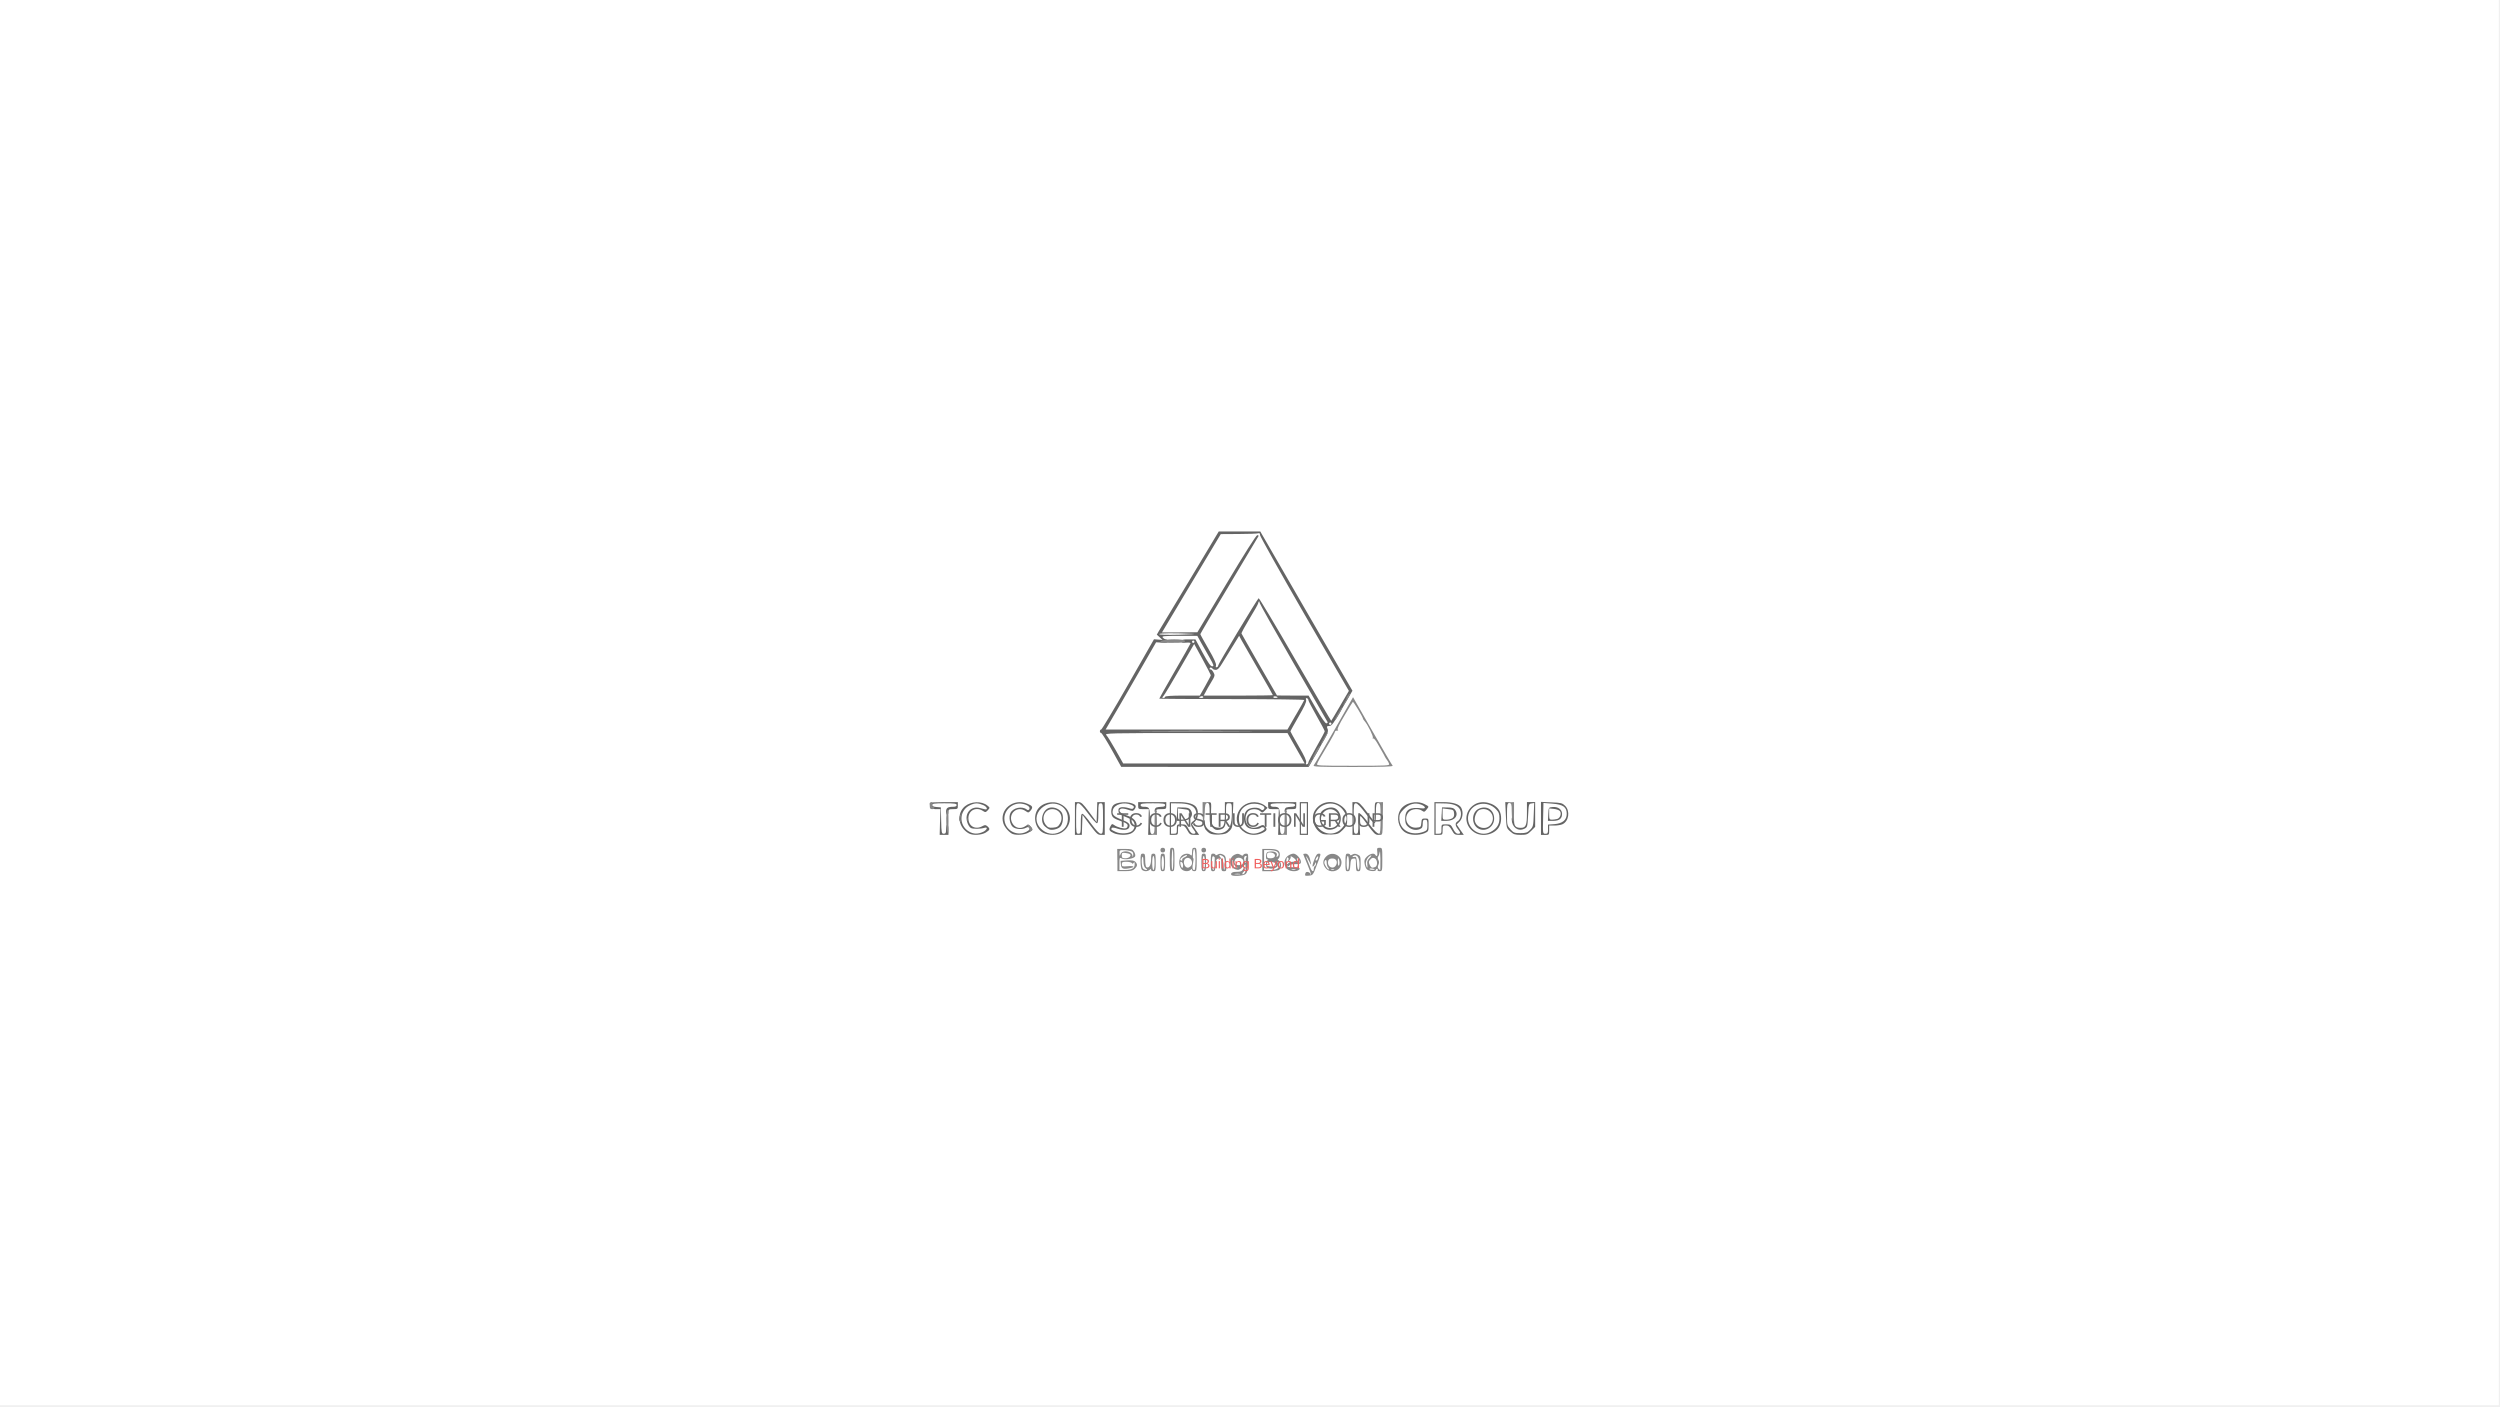
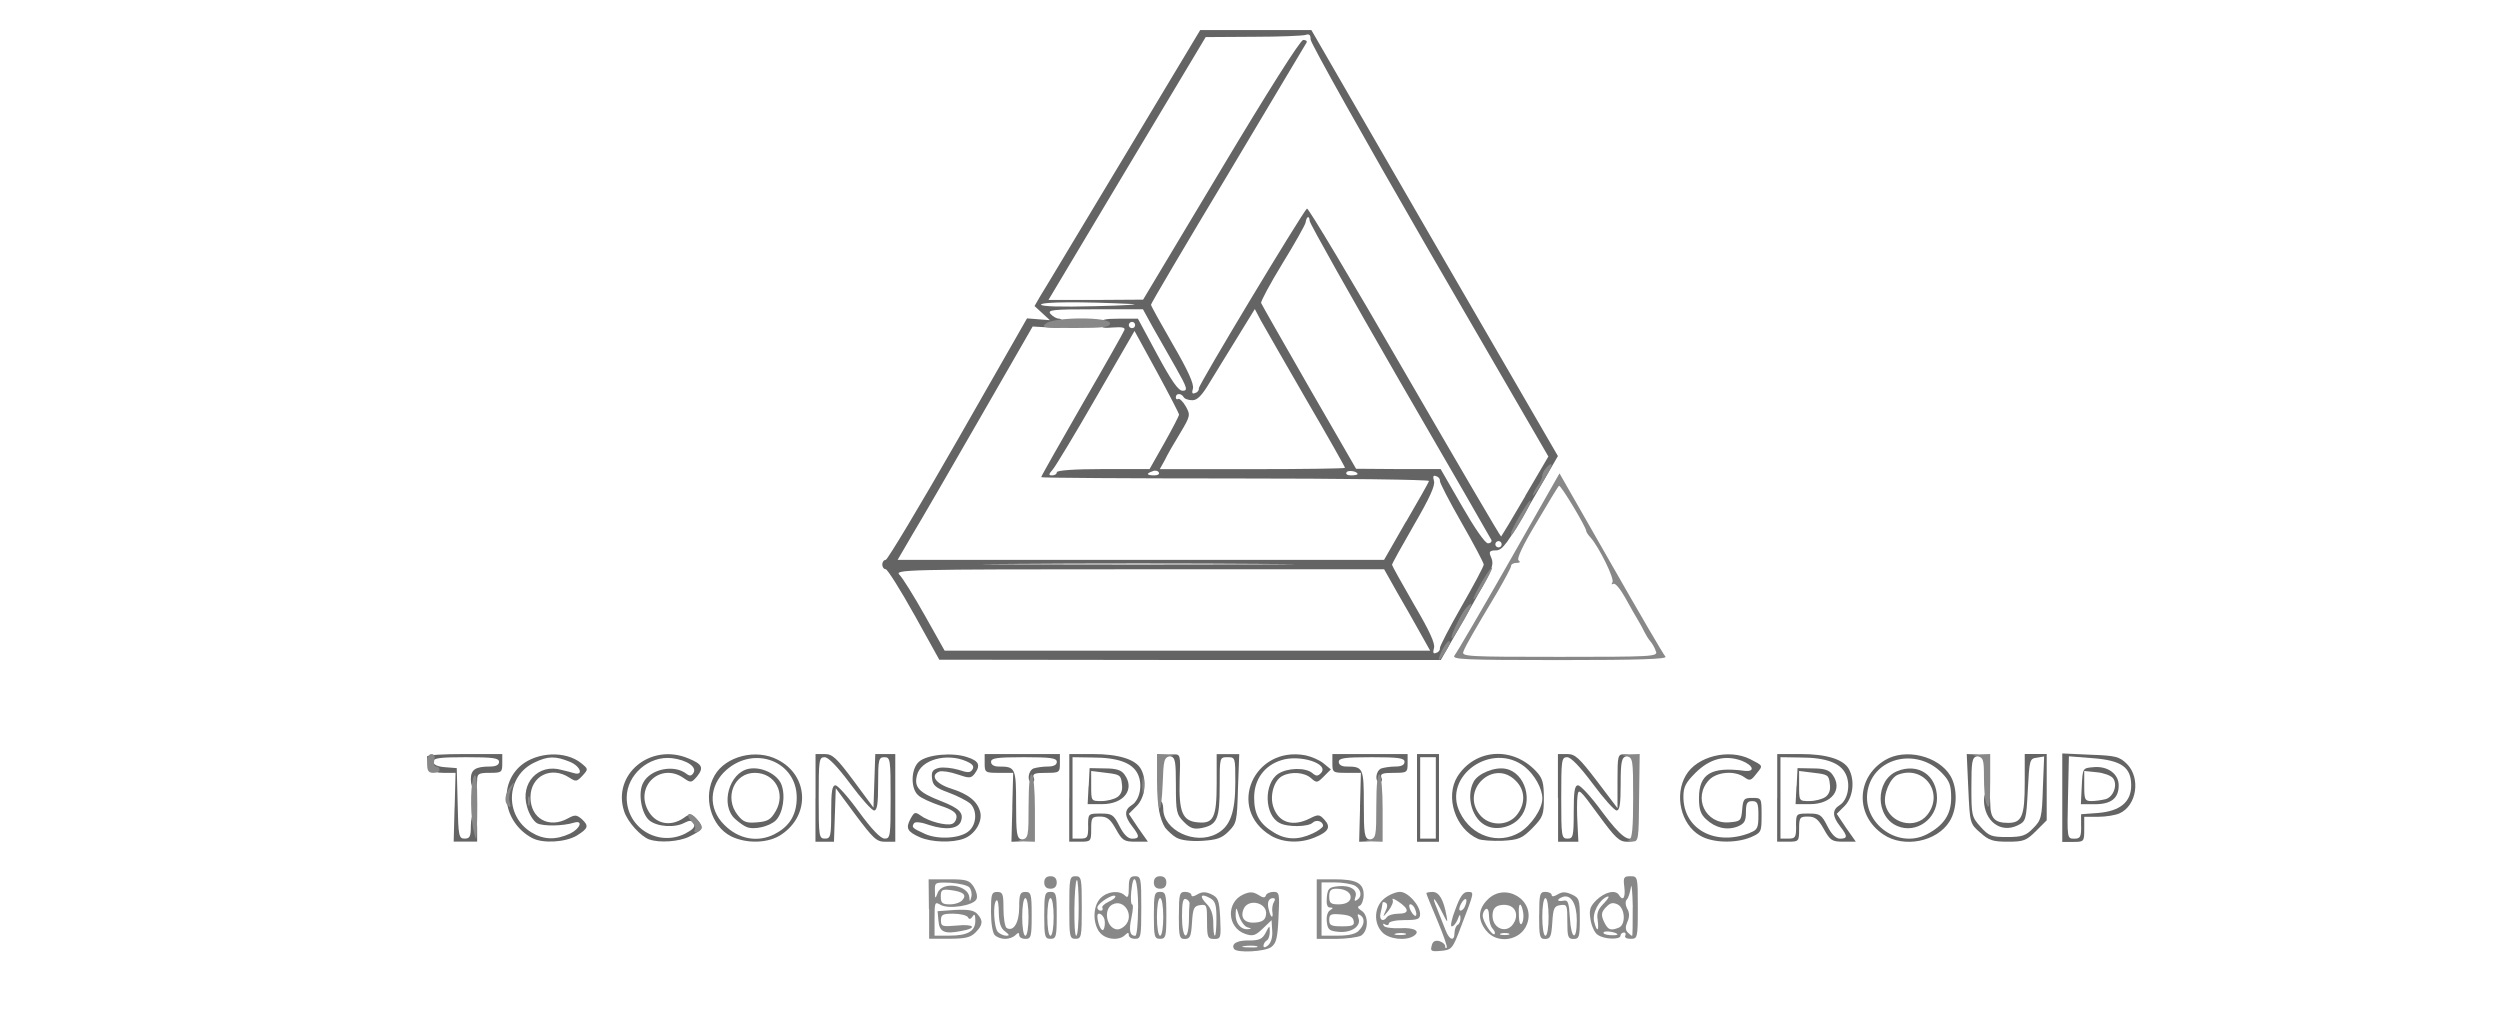
- <svg xmlns="http://www.w3.org/2000/svg" version="1.2" baseProfile="tiny-ps" width="889px" height="500px" viewBox="0 0 889 500" preserveAspectRatio="xMidYMid meet">
+ <svg xmlns="http://www.w3.org/2000/svg" width="640" height="260" viewBox="300 185 280 135" preserveAspectRatio="xMidYMid meet">
  <g fill="#000000">
    <path d="M 391.08 262.24 c -0.67 -0.67 -0.67 -3.96 0.04 -4.12 0.25 -0.08 15.82 -0.12 34.56 -0.04 l 34.02 0.12 0 1.83 0 1.87 -32.69 0 c -21.53 0 -32.69 0.12 -32.69 0.42 0 0.58 -2.66 0.50 -3.25 -0.08 z " />
  </g>
  <g fill="#ffffff">
    <path d="M 0 249.84 l 0 -249.84 444.29 0 444.29 0 0 249.84 0 249.84 -444.29 0 -444.29 0 0 -249.84 z " />
  </g>
  <g fill="#646464">
    <path d="M334.28 292.31 l0.12 -4.58 -1.62 0 c-1.58 0 -2.12 -0.54 -2.17 -2.17 0 -0.21 2.25 -0.33 5 -0.33 l5 0 0 1.25 c0 1.17 -0.08 1.25 -1.67 1.25 -1.50 0 -1.67 0.12 -1.67 1.04 0 0.58 -0.17 1.04 -0.42 1.04 -0.21 0 -0.42 -0.54 -0.42 -1.21 0 -1.29 0.58 -1.71 2.54 -1.71 0.79 0 1.21 -0.21 1.21 -0.62 0 -0.50 -0.75 -0.62 -4.37 -0.62 -3.54 0 -4.37 0.12 -4.37 0.58 0 0.42 0.54 0.67 1.58 0.75 l1.54 0.12 0.12 4.71 c0.08 4.33 0.17 4.66 0.92 4.66 0.71 0 0.83 -0.29 0.83 -1.67 0 -0.92 0.21 -1.67 0.42 -1.67 0.25 0 0.42 0.83 0.42 1.87 l0 1.87 -1.54 0 -1.58 0 0.12 -4.58z" />
    <path d="M344.57 296.39 c-3.83 -2.08 -4.54 -7.04 -1.46 -9.66 2.17 -1.79 5.91 -1.96 7.99 -0.29 0.96 0.79 0.96 0.79 0.17 1.67 -0.75 0.79 -0.87 0.83 -1.75 0.25 -2.42 -1.58 -5.16 -0.21 -5.16 2.62 0 2.83 2.46 4.21 5 2.79 0.92 -0.50 1.12 -0.46 1.79 0.08 1 0.92 0.92 1.25 -0.62 2.21 -1.54 0.92 -4.58 1.08 -5.95 0.33z m5.04 -0.58 c1.37 -0.67 1.79 -1.83 0.54 -1.46 -1.46 0.46 -4.12 0.50 -4.91 0.08 -0.46 -0.25 -1.08 -1.21 -1.33 -2.17 -0.96 -3.16 1.50 -5.83 4.62 -4.91 0.58 0.12 1.29 0.33 1.62 0.42 1.29 0.37 0.87 -0.92 -0.54 -1.50 -1.92 -0.79 -2.91 -0.79 -4.71 0.08 -3.83 1.79 -4.04 7.08 -0.42 9.29 1.62 1 3.25 1.04 5.12 0.17z" />
    <path d="M360.18 296.60 c-1.17 -0.42 -2.91 -2.33 -3.37 -3.75 -1.62 -4.91 3.50 -9.16 8.54 -7.04 1.83 0.75 2.08 1.21 1.17 2.37 -0.75 0.87 -0.83 0.92 -1.79 0.25 -3 -2.12 -6.45 0.96 -4.79 4.21 0.96 1.87 3 2.33 4.79 1.08 0.87 -0.62 1 -0.62 1.75 0.21 1 1.04 0.83 1.37 -1.04 2.29 -1.37 0.67 -3.96 0.83 -5.25 0.37z m4.87 -0.87 c0.96 -0.50 1.25 -0.87 1 -1.29 -0.29 -0.42 -0.54 -0.42 -1.21 -0.08 -1.29 0.71 -3.62 0.54 -4.66 -0.29 -1.08 -0.87 -1.58 -3.71 -0.83 -5.04 0.96 -1.83 4.12 -2.46 5.75 -1.17 0.42 0.33 0.67 0.29 0.92 -0.12 0.50 -0.79 -0.87 -1.71 -2.83 -1.96 -3.08 -0.37 -6.04 2.21 -6.04 5.25 0 4.08 4.29 6.62 7.91 4.71z" />
    <path d="M371.05 296.18 c-2.75 -1.37 -3.83 -5.33 -2.21 -8.12 1.46 -2.54 5.50 -3.58 8.37 -2.08 4.12 2.08 4.37 7.37 0.50 9.95 -1.71 1.17 -4.58 1.25 -6.66 0.25z m5.79 -0.33 c1.96 -1 2.91 -2.58 2.91 -4.83 0 -4.79 -5.58 -7 -9.37 -3.66 -2.29 2.04 -2.42 5.12 -0.29 7.25 1.92 1.96 4.50 2.42 6.75 1.25z" />
    <path d="M373.09 294.93 c-0.33 -0.12 -1.04 -0.62 -1.54 -1.08 -2 -1.83 -0.79 -6.16 1.83 -6.66 1.67 -0.33 3.79 0.71 4.33 2.08 0.58 1.50 0.21 3.83 -0.75 4.79 -0.83 0.79 -2.87 1.29 -3.87 0.87z m3.87 -2.12 c1.37 -2.37 -0.08 -5.08 -2.79 -5.08 -2.75 0 -4.08 3.29 -2.29 5.58 0.75 0.96 1.17 1.12 2.58 1 1.42 -0.12 1.83 -0.33 2.50 -1.50z" />
    <path d="M382.25 291.06 l0 -5.83 1.21 0 c1.04 0 1.58 0.50 3.87 3.58 l2.62 3.54 0.12 -3.54 0.12 -3.58 1.33 0 1.33 0 0 5.83 0 5.83 -1.33 0 c-1.17 0 -1.58 -0.42 -3.96 -3.58 l-2.62 -3.54 -0.12 3.54 -0.12 3.58 -1.21 0 -1.25 0 0 -5.83z m2.08 1.87 c0 -2.75 0.12 -3.54 0.58 -3.54 0.29 0 1.71 1.58 3.12 3.54 1.71 2.33 2.87 3.54 3.41 3.54 0.75 0 0.79 -0.33 0.79 -5.41 0 -5.12 -0.04 -5.41 -0.83 -5.41 -0.75 0 -0.83 0.29 -0.83 3.54 0 2.62 -0.12 3.54 -0.54 3.54 -0.29 0 -1.71 -1.58 -3.16 -3.54 -1.71 -2.29 -2.91 -3.54 -3.41 -3.54 -0.75 0 -0.79 0.37 -0.79 5.41 0 5.12 0.04 5.41 0.83 5.41 0.75 0 0.83 -0.29 0.83 -3.54z" />
    <path d="M396.16 296.31 c-1.71 -0.75 -1.96 -1.21 -1.29 -2.46 0.50 -0.92 0.62 -0.96 1.33 -0.46 1.04 0.79 3.46 1.42 4.21 1.12 0.33 -0.12 0.58 -0.54 0.58 -0.96 0 -0.54 -0.62 -0.96 -2.17 -1.46 -1.21 -0.42 -2.54 -1 -2.91 -1.37 -1.04 -0.87 -1 -3.50 0.08 -4.46 1.04 -0.96 4.46 -1.29 6.41 -0.62 1.58 0.50 1.83 1.08 1 2.21 -0.50 0.62 -0.71 0.62 -2.29 0.08 -0.96 -0.33 -2.04 -0.50 -2.42 -0.37 -1.25 0.50 -0.46 1.62 1.54 2.25 2.37 0.75 3.54 1.71 3.91 3.12 0.33 1.29 -0.71 3 -2.17 3.54 -1.50 0.58 -4.29 0.50 -5.83 -0.17z m6.50 -0.87 c1.04 -0.92 1.08 -2.79 0.12 -3.66 -0.42 -0.33 -1.67 -1 -2.83 -1.42 -1.71 -0.62 -2.12 -0.96 -2.21 -1.87 -0.12 -0.92 0.08 -1.21 0.92 -1.42 0.58 -0.12 1.71 0 2.58 0.25 1.25 0.42 1.58 0.42 1.87 -0.04 0.25 -0.42 0.04 -0.71 -0.79 -1.08 -2.62 -1.17 -6.08 -0.21 -6.58 1.83 -0.42 1.58 0.21 2.29 3.08 3.41 2.58 1 3.16 1.62 2.75 2.75 -0.37 1 -2.04 1.17 -4.12 0.50 -1.17 -0.42 -1.96 -0.50 -2.12 -0.25 -0.33 0.54 -0.25 0.62 1.50 1.42 1.79 0.79 4.75 0.58 5.83 -0.42z" />
    <path d="M408.40 292.31 l0.12 -4.58 -1.87 0 c-1.83 0 -1.92 -0.04 -1.92 -1.25 l0 -1.25 5 0 5 0 0 1.25 c0 1.21 -0.08 1.25 -1.87 1.25 -1.46 0 -1.79 0.12 -1.62 0.62 0.17 0.33 0.04 0.62 -0.21 0.62 -0.71 0 -0.54 -1.54 0.21 -1.83 0.37 -0.12 1.21 -0.25 1.87 -0.25 0.79 0 1.21 -0.21 1.21 -0.62 0 -0.50 -0.75 -0.62 -4.37 -0.62 -3.62 0 -4.37 0.12 -4.37 0.62 0 0.37 0.37 0.62 1 0.62 2.25 0 2.33 0.17 2.33 5 0 3.96 0.08 4.54 0.75 4.71 0.46 0.12 0.37 0.21 -0.33 0.25 l-1.04 0.04 0.12 -4.58z" />
    <path d="M415.98 291.06 l0 -5.83 3.12 0 c3.46 0 5.70 0.71 6.41 2 0.83 1.54 0.54 3.79 -0.58 4.91 l-1.04 1.04 1.25 1.87 1.29 1.83 -1.67 0 c-1.50 0 -1.75 -0.17 -2.58 -1.67 -0.75 -1.33 -1.17 -1.67 -2.12 -1.67 -1.08 0 -1.17 0.12 -1.17 1.67 0 1.62 -0.04 1.67 -1.46 1.67 l-1.46 0 0 -5.83z m2.50 3.75 c0 -1.67 0 -1.67 1.67 -1.67 1.50 0 1.71 0.12 2.50 1.67 0.54 1.08 1.12 1.67 1.67 1.67 1.04 0 1.04 -0.33 0 -1.67 -1.04 -1.33 -1.04 -2.17 -0.04 -2.79 1.08 -0.67 1.50 -2.75 0.79 -4.16 -0.71 -1.46 -2.62 -2.17 -6.04 -2.17 l-2.62 -0.04 0 5.41 0 5.41 1.04 0 c0.96 0 1.04 -0.17 1.04 -1.67z" />
    <path d="M418.56 289.52 l0.12 -2.42 2.04 0.04 c1.46 0 2.17 0.21 2.58 0.79 1.46 1.96 -0.04 3.96 -2.96 3.96 l-1.92 0 0.12 -2.37z m3.83 1.42 c0.50 -0.37 0.71 -0.96 0.58 -1.75 -0.12 -1.17 -0.29 -1.25 -2.08 -1.46 l-2 -0.25 0 2 c0 2 0 2 1.37 2 0.75 0 1.71 -0.25 2.12 -0.54z" />
    <path d="M430.22 296.35 c-0.50 -0.29 -1.17 -0.92 -1.50 -1.33 -0.71 -1.08 -1.17 -3.54 -0.67 -3.54 0.25 0 0.42 0.46 0.42 1.04 0 2.83 4.21 4.83 7.04 3.33 1.83 -0.92 2.54 -2.79 2.54 -6.87 0 -3.29 0 -3.33 -1.04 -3.33 -1.04 0 -1.04 0 -1.04 3.87 0 4.33 -0.33 5.12 -2.37 5.54 -1.08 0.21 -1.54 0.04 -2.37 -0.79 -1 -1 -1.08 -1.37 -1.08 -4.83 0 -3.21 -0.08 -3.75 -0.71 -3.91 -0.50 -0.12 -0.42 -0.21 0.29 -0.25 1.04 -0.04 1.04 -0.04 0.92 3.37 -0.12 4.29 0.37 5.50 2.42 5.66 2.08 0.21 2.50 -0.62 2.50 -5.20 l0 -3.87 1.50 0 1.50 0 -0.17 4.58 c-0.12 4.33 -0.17 4.62 -1.25 5.70 -0.92 0.92 -1.58 1.12 -3.54 1.25 -1.50 0.08 -2.79 -0.08 -3.37 -0.42z" />
    <path d="M442.75 296.06 c-5.91 -3.58 -2.25 -11.95 4.62 -10.66 0.79 0.17 1.87 0.62 2.42 1.08 l0.96 0.79 -0.92 0.92 c-0.87 0.87 -0.96 0.92 -1.71 0.25 -0.87 -0.79 -2.66 -0.92 -3.83 -0.29 -1.12 0.58 -1.71 2.66 -1.17 4.16 0.71 2.08 2.62 2.62 4.87 1.46 1.08 -0.54 1.25 -0.54 1.92 0.21 0.87 0.96 0.54 1.58 -1.29 2.33 -1.96 0.83 -4.29 0.71 -5.87 -0.25z m5.54 -0.25 c0.79 -0.37 1.42 -0.83 1.42 -1.04 0 -0.62 -0.92 -0.87 -1.37 -0.42 -0.58 0.58 -3.41 0.62 -4.41 0.04 -2.04 -1.04 -2.12 -5.25 -0.17 -6.54 1.21 -0.79 3.62 -0.87 4.54 -0.08 0.50 0.42 0.71 0.42 1.12 0 1.21 -1.25 -2.83 -2.54 -5.29 -1.71 -2.25 0.71 -3.58 2.58 -3.58 4.96 0 2.21 0.71 3.50 2.66 4.66 1.58 0.96 3.21 1 5.08 0.12z" />
    <path d="M454.62 292.31 l0.12 -4.58 -1.87 0 c-1.83 0 -1.92 -0.04 -1.92 -1.25 l0 -1.25 5 0 5 0 0 1.25 c0 1.21 -0.08 1.25 -1.87 1.25 -1.46 0 -1.79 0.12 -1.62 0.62 0.17 0.33 0.04 0.62 -0.21 0.62 -0.71 0 -0.54 -1.54 0.21 -1.83 0.37 -0.12 1.21 -0.25 1.87 -0.25 0.79 0 1.21 -0.21 1.21 -0.62 0 -0.50 -0.75 -0.62 -4.37 -0.62 -3.62 0 -4.37 0.12 -4.37 0.62 0 0.37 0.37 0.62 1 0.62 2.25 0 2.33 0.17 2.33 5 0 3.96 0.08 4.54 0.75 4.71 0.46 0.12 0.37 0.21 -0.33 0.25 l-1.04 0.04 0.12 -4.58z" />
    <path d="M462.20 291.06 l0 -5.83 1.46 0 1.46 0 0 5.83 0 5.83 -1.46 0 -1.46 0 0 -5.83z m2.50 0 l0 -5.41 -1.04 0 -1.04 0 0 5.41 0 5.41 1.04 0 1.04 0 0 -5.41z" />
    <path d="M470.32 296.51 c-3.04 -1.33 -4.41 -5.58 -2.75 -8.29 2.37 -3.71 7.33 -4.04 10.45 -0.71 0.87 0.92 1.04 1.50 1.04 3.58 0 2.25 -0.12 2.54 -1.54 4 -1.37 1.37 -1.79 1.54 -3.96 1.67 -1.33 0.04 -2.79 -0.04 -3.25 -0.25z m5.54 -0.87 c1.54 -0.96 3 -3.12 3 -4.50 0 -1.33 -1.04 -3.16 -2.33 -4.21 -4.37 -3.46 -11.03 1.25 -8.62 6.08 1.54 3.16 5.12 4.33 7.95 2.62z" />
    <path d="M471.52 294.81 c-1.96 -0.79 -2.87 -3.87 -1.79 -5.91 0.58 -1.08 2.79 -2 4.25 -1.71 2.62 0.50 3.75 4.41 1.87 6.54 -1.04 1.21 -3 1.67 -4.33 1.08z m3.96 -1.50 c1.17 -1.50 1.12 -3.29 -0.17 -4.54 -2.91 -2.96 -7.37 1.21 -4.79 4.50 1.25 1.58 3.75 1.58 4.96 0.04z" />
    <path d="M480.93 291.06 l0 -5.83 1.25 0 c1.04 0 1.58 0.50 3.96 3.62 l2.71 3.58 0 -3.58 c0 -3.50 0.04 -3.62 0.96 -3.58 0.67 0.04 0.75 0.08 0.21 0.25 -0.62 0.17 -0.75 0.71 -0.75 3.71 0 2.58 -0.12 3.50 -0.54 3.50 -0.29 0 -1.71 -1.58 -3.16 -3.54 -1.71 -2.29 -2.91 -3.54 -3.41 -3.54 -0.75 0 -0.79 0.37 -0.79 5.41 0 5.12 0.04 5.41 0.83 5.41 0.75 0 0.83 -0.29 0.83 -3.54 0 -2.75 0.12 -3.54 0.58 -3.54 0.33 0 1.79 1.58 3.21 3.54 2.50 3.37 3.75 4.25 4.25 3.04 0.12 -0.33 0.25 -0.25 0.25 0.21 0.04 0.50 -0.29 0.71 -1.17 0.71 -1.08 0 -1.58 -0.50 -3.87 -3.62 -2.46 -3.37 -2.62 -3.54 -2.75 -2.42 -0.08 0.62 -0.08 2.25 0 3.62 l0.12 2.42 -1.33 0 -1.37 0 0 -5.83z" />
    <path d="M499.80 296.06 c-2.54 -1.50 -3.41 -5.37 -1.87 -7.99 1.46 -2.54 5.70 -3.58 8.54 -2.17 1.79 0.92 1.75 0.83 0.83 1.96 -0.71 0.92 -0.87 0.96 -1.58 0.46 -1.25 -0.92 -3.66 -0.75 -4.71 0.37 -2.17 2.33 -0.46 5.87 2.66 5.62 1.54 -0.12 1.62 -0.21 1.75 -1.67 0.12 -1.46 0.25 -1.58 1.37 -1.58 1.21 0 1.21 0.04 1.21 2.33 0 2.21 -0.04 2.29 -1.46 2.91 -2.04 0.83 -5.12 0.75 -6.75 -0.25z m6.66 -0.37 c1 -0.37 1.12 -0.67 1.12 -2.33 0 -1.58 -0.12 -1.87 -0.83 -1.87 -0.67 0 -0.83 0.29 -0.83 1.46 0 1.21 -0.21 1.54 -1.12 1.92 -1.42 0.54 -2.96 0.17 -4.16 -0.96 -0.75 -0.67 -0.96 -1.37 -0.96 -2.83 0 -3.21 1.62 -4.21 6.04 -3.62 1.46 0.17 1.21 -0.71 -0.33 -1.33 -2.21 -0.83 -4.29 -0.29 -6.20 1.62 -1.29 1.29 -1.58 1.87 -1.58 3.16 0 4.33 4.25 6.62 8.87 4.79z" />
    <path d="M510.08 291.06 l0 -5.83 3.12 0 c3.46 0 5.70 0.71 6.41 2 0.83 1.54 0.54 3.79 -0.58 4.91 l-1.04 1.04 1.25 1.87 1.29 1.83 -1.67 0 c-1.50 0 -1.75 -0.17 -2.58 -1.67 -0.75 -1.33 -1.17 -1.67 -2.12 -1.67 -1.08 0 -1.17 0.12 -1.17 1.67 0 1.62 -0.04 1.67 -1.46 1.67 l-1.46 0 0 -5.83z m2.50 3.75 c0 -1.67 0 -1.67 1.67 -1.67 1.50 0 1.71 0.12 2.50 1.67 0.54 1.08 1.12 1.67 1.67 1.67 1.04 0 1.04 -0.33 0 -1.67 -1.04 -1.33 -1.04 -2.17 -0.04 -2.79 1.08 -0.67 1.50 -2.75 0.79 -4.16 -0.71 -1.46 -2.62 -2.17 -6.04 -2.17 l-2.62 -0.04 0 5.41 0 5.41 1.04 0 c0.96 0 1.04 -0.17 1.04 -1.67z" />
    <path d="M512.66 289.52 l0.12 -2.42 2.04 0.04 c1.46 0 2.17 0.21 2.58 0.79 1.46 1.96 -0.04 3.96 -2.96 3.96 l-1.92 0 0.12 -2.37z m3.83 1.42 c0.50 -0.37 0.71 -0.96 0.58 -1.75 -0.12 -1.17 -0.29 -1.25 -2.08 -1.46 l-2 -0.25 0 2 c0 2 0 2 1.37 2 0.75 0 1.71 -0.25 2.12 -0.54z" />
    <path d="M524.20 295.93 c-3.75 -2.50 -3.66 -7.54 0.17 -9.87 2.71 -1.67 7.16 -0.58 8.74 2.08 0.96 1.62 0.92 4.37 -0.12 6.04 -1.67 2.71 -6.08 3.58 -8.79 1.75z m5.79 -0.04 c2.21 -1.17 3.21 -2.62 3.21 -4.83 0 -1.67 -0.21 -2.25 -1.21 -3.29 -3.16 -3.29 -8.66 -2.25 -9.79 1.87 -1.21 4.41 3.71 8.37 7.79 6.25z" />
    <path d="M526.07 294.81 c-2.96 -1.21 -3 -6.04 -0.08 -7.29 2.83 -1.17 5.33 0.54 5.33 3.58 0 2.79 -2.79 4.75 -5.25 3.71z m3.96 -1.50 c2.29 -2.91 -0.46 -6.66 -3.91 -5.33 -1.04 0.42 -1.96 2.58 -1.67 3.96 0.58 2.54 4 3.37 5.58 1.37z" />
    <path d="M537.06 295.68 c-1.37 -1.21 -1.37 -1.25 -1.58 -5.83 l-0.21 -4.62 1.04 0.04 c0.71 0.04 0.79 0.12 0.33 0.25 -0.67 0.17 -0.75 0.71 -0.75 4.12 0 3.71 0.04 3.96 1.21 5.25 1.12 1.25 1.46 1.37 3.54 1.37 1.96 0 2.50 -0.17 3.46 -1.17 1.08 -1.08 1.17 -1.42 1.29 -5.33 l0.17 -4.21 -1 0.17 c-0.92 0.12 -0.96 0.29 -1.17 4.29 -0.21 4.04 -0.25 4.16 -1.37 4.71 -2.25 1.08 -4.41 -0.58 -4.46 -3.33 0 -0.67 0.21 -1.17 0.42 -1.17 0.25 0 0.42 0.71 0.42 1.58 0 1.96 0.58 2.58 2.37 2.58 1.83 0 2.21 -0.87 2.21 -5.37 l0 -3.79 1.46 0 1.46 0 0 4.41 0 4.41 -1.42 1.42 c-1.29 1.29 -1.67 1.42 -3.75 1.42 -1.96 0 -2.54 -0.17 -3.66 -1.21z" />
    <path d="M547.97 291.02 l0 -5.87 3.75 0.17 c3.37 0.12 3.83 0.25 4.83 1.21 1.87 1.87 1.33 5.54 -0.96 6.58 -0.54 0.25 -1.83 0.46 -2.83 0.46 l-1.87 0 0 1.67 c0 1.62 -0.04 1.67 -1.46 1.67 l-1.46 0 0 -5.87z m2.50 3.83 l0 -1.62 2.29 -0.17 c2.91 -0.25 4.37 -1.46 4.37 -3.66 0 -2.42 -1.29 -3.33 -5.12 -3.62 l-3.16 -0.25 -0.12 5.50 c-0.12 5.41 -0.12 5.45 0.83 5.45 0.79 0 0.92 -0.21 0.92 -1.62z" />
    <path d="M550.56 289.52 c0.12 -2.42 0.12 -2.42 1.50 -2.54 1.92 -0.21 3.41 0.87 3.41 2.42 0 1.71 -1 2.50 -3.16 2.50 l-1.87 0 0.12 -2.37z m3.16 1.71 c1.08 -0.29 1.67 -2 0.96 -2.83 -0.29 -0.33 -1.25 -0.67 -2.12 -0.75 l-1.67 -0.17 0 2 c0 1.79 0.08 2 0.96 2 0.50 0 1.33 -0.12 1.87 -0.25z" />
    <path d="M395.37 266.70 c-1.83 -3.29 -3.54 -6 -3.79 -6.04 -0.25 0 -0.46 -0.29 -0.46 -0.62 0 -0.33 0.21 -0.62 0.46 -0.62 0.25 -0.04 4.58 -7.25 9.62 -16.07 l9.16 -16.03 1.50 0.12 1.54 0.12 -1.04 -0.96 -1 -0.92 0.79 -1.37 c0.46 -0.71 5.41 -8.99 11.03 -18.32 l10.20 -16.99 7.37 0 7.41 0 16.36 28.31 16.41 28.31 -3.62 6.25 c-3.08 5.37 -3.75 6.29 -4.62 6.29 -0.79 0 -0.96 0.17 -0.71 0.75 0.54 1.25 0.42 1.46 -3.12 7.70 l-3.50 6.12 -33.35 0 -33.31 -0.04 -3.33 -6z m69.87 4.46 c-0.04 -0.21 1.25 -2.71 2.87 -5.54 1.62 -2.83 2.96 -5.33 2.96 -5.58 0 -0.21 -1.33 -2.75 -2.96 -5.58 -1.62 -2.83 -2.91 -5.33 -2.87 -5.54 0.04 -0.25 -0.17 -0.54 -0.50 -0.62 -0.37 -0.17 -0.46 0 -0.29 0.62 0.21 0.58 -0.58 2.29 -2.66 5.87 -1.58 2.75 -2.91 5.12 -2.91 5.29 0 0.12 1.33 2.50 2.91 5.25 2.08 3.54 2.87 5.25 2.66 5.83 -0.17 0.62 -0.08 0.79 0.29 0.62 0.33 -0.08 0.54 -0.37 0.50 -0.62z m-2.62 -2.04 c-0.75 -1.33 -2.12 -3.79 -3.08 -5.41 l-1.71 -3.04 -32.56 0 c-31.35 0 -32.56 0.04 -31.85 0.75 0.42 0.42 1.92 2.83 3.37 5.41 l2.62 4.66 32.27 0 32.27 0 -1.33 -2.37z m-20.69 -9.16 c-9.24 -0.08 -24.32 -0.08 -33.52 0 -9.24 0.04 -1.71 0.08 16.74 0.08 18.45 0 25.98 -0.04 16.78 -0.08z m18.82 -5.62 c1.62 -2.79 3 -5.20 3.04 -5.41 0.08 -0.17 -11.49 -0.33 -25.69 -0.33 -14.24 0 -25.86 -0.08 -25.86 -0.17 0 -0.12 2.46 -4.46 5.45 -9.66 3 -5.16 5.54 -9.66 5.62 -9.91 0.12 -0.33 -0.33 -0.42 -1.50 -0.33 -1.33 0.12 -1.67 0.04 -1.67 -0.50 0 -0.54 0.50 -0.67 2.46 -0.67 l2.50 0 2.58 4.79 c1.92 3.54 2.79 4.79 3.37 4.79 0.71 0 0.62 -0.37 -0.87 -3 -0.96 -1.67 -2.33 -4.12 -3.08 -5.41 l-1.33 -2.42 -6.41 0 c-5.62 0 -6.33 0.08 -5.87 0.62 0.29 0.33 0.79 0.62 1.08 0.62 0.33 0 0.58 0.29 0.58 0.67 0 0.54 -0.37 0.62 -2 0.50 l-2.04 -0.12 -7.04 12.24 c-3.87 6.75 -7.91 13.70 -8.99 15.49 l-1.92 3.29 32.31 0 32.35 0 2.91 -5.08z m12.70 3 c0 -0.21 -0.17 -0.42 -0.42 -0.42 -0.21 0 -0.42 0.21 -0.42 0.42 0 0.25 0.21 0.42 0.42 0.42 0.25 0 0.42 -0.17 0.42 -0.42z m-1.37 -0.58 c-0.12 -0.25 -5.58 -9.74 -12.16 -21.07 -6.54 -11.33 -11.95 -20.94 -11.99 -21.32 -0.04 -0.79 -0.42 -0.62 -0.54 0.21 -0.04 0.29 -1.42 2.75 -3.08 5.45 -1.62 2.66 -2.91 5.04 -2.83 5.25 0.08 0.21 2.96 5.25 6.37 11.20 l6.25 10.83 5.62 0.04 5.62 0 2.83 4.91 c1.67 2.91 3.08 4.96 3.46 4.96 0.33 0 0.54 -0.21 0.46 -0.46z m4.50 -5.83 l3.08 -5.25 -15.82 -27.27 c-8.66 -14.99 -15.78 -27.69 -15.78 -28.15 0 -0.62 -0.17 -0.79 -0.67 -0.62 -0.37 0.12 -3.50 0.25 -6.95 0.25 l-6.33 0.04 -10.45 17.45 -10.45 17.49 6.29 0 6.29 -0.04 10.33 -17.24 c6.33 -10.58 10.58 -17.28 10.95 -17.28 0.33 0 0.54 0.12 0.46 0.33 -0.08 0.17 -4.79 7.99 -10.41 17.45 -5.66 9.41 -10.28 17.24 -10.28 17.41 0 0.17 1.33 2.54 2.91 5.29 2.04 3.50 2.83 5.29 2.66 5.87 -0.17 0.58 -0.08 0.75 0.29 0.58 0.33 -0.08 0.54 -0.37 0.50 -0.62 -0.08 -0.42 13.62 -23.15 14.37 -23.90 0.17 -0.12 6 9.62 12.99 21.74 7 12.08 12.74 21.90 12.82 21.86 0.08 -0.08 1.54 -2.50 3.21 -5.37z m-62.25 -3.16 c0 -0.25 2.33 -0.42 6.16 -0.42 l6.16 0 1.96 -3.46 c1.08 -1.92 1.96 -3.62 1.96 -3.79 0 -0.12 -1.33 -2.71 -2.96 -5.70 l-2.96 -5.41 -5.08 8.79 c-2.75 4.79 -5.37 9.12 -5.75 9.58 -0.62 0.71 -0.62 0.83 -0.12 0.83 0.33 0 0.62 -0.17 0.62 -0.42z m13.53 0 c-0.12 -0.21 -0.50 -0.29 -0.83 -0.12 -0.87 0.29 -0.79 0.54 0.25 0.54 0.46 0 0.75 -0.17 0.58 -0.42z m26.44 0.25 c0 -0.37 -1.25 -0.58 -1.46 -0.25 -0.17 0.25 0.12 0.42 0.58 0.42 0.50 0 0.87 -0.08 0.87 -0.17z m-1.67 -0.83 c0 -0.12 -2.33 -4.25 -5.20 -9.16 -2.83 -4.91 -5.54 -9.62 -6 -10.45 l-0.79 -1.50 -2.25 3.66 c-1.25 2 -2.91 4.75 -3.71 6.04 -1.04 1.75 -1.67 2.42 -2.33 2.42 -0.50 0 -1.04 -0.17 -1.17 -0.42 -0.33 -0.54 -1.04 -0.54 -1.04 0.04 0 0.21 0.12 0.33 0.33 0.21 0.17 -0.08 0.62 0.33 1 1 0.62 1.12 0.62 1.25 -0.75 3.54 -0.79 1.29 -1.71 2.87 -2.04 3.58 l-0.67 1.21 12.33 0 c6.75 0 12.28 -0.08 12.28 -0.17z m-27.90 -18.99 c0 -0.21 -0.17 -0.42 -0.42 -0.42 -0.21 0 -0.42 0.21 -0.42 0.42 0 0.25 0.21 0.42 0.42 0.42 0.25 0 0.42 -0.17 0.42 -0.42z m-0.42 -2.79 c-6.70 -0.33 -12.08 -0.29 -12.08 0.08 0 0.25 2.54 0.33 7.16 0.21 3.96 -0.08 6.16 -0.25 4.91 -0.29z" />
  </g>
  <g fill="#888888">
    <path d="M437.88 311.13 c-0.42 -0.67 0.42 -1.17 2.04 -1.12 1.33 0 1.75 -0.21 2.17 -1.04 0.50 -1 0.54 -1 0.54 -0.12 0 0.50 -0.17 1.04 -0.42 1.17 -0.21 0.12 -0.42 0.46 -0.42 0.71 0 0.25 0.25 0.25 0.62 -0.08 0.37 -0.33 0.62 -1.08 0.54 -1.92 l-0.08 -1.42 -1.17 1.12 c-1 0.96 -1.33 1.04 -2.33 0.71 -2.42 -0.83 -2.58 -4.21 -0.25 -5.25 0.83 -0.37 1.25 -0.37 1.96 0.04 0.62 0.42 0.92 0.46 1.04 0.08 0.08 -0.25 0.54 -0.46 1 -0.46 0.79 0 0.83 0.21 0.67 3.37 -0.12 2.75 -0.29 3.46 -0.96 3.96 -0.83 0.62 -4.58 0.83 -4.96 0.25z m3 -0.37 c-0.42 -0.08 -1.17 -0.08 -1.67 0 -0.54 0.08 -0.21 0.17 0.71 0.17 0.92 0.04 1.33 -0.04 0.96 -0.17z m-1.21 -2.50 c-0.37 -0.08 -0.87 -0.75 -1.12 -1.50 -0.37 -1.25 -0.42 -1.25 -0.46 -0.25 -0.04 1.17 0.67 2.08 1.62 2 0.54 -0.04 0.54 -0.08 -0.04 -0.25z m2.46 -1.67 c0.25 -1.62 -2.42 -2.25 -3 -0.71 -0.46 1.17 0.21 1.87 1.58 1.75 0.96 -0.08 1.33 -0.37 1.42 -1.04z m0.83 -0.42 c-0.04 -0.42 0.04 -1 0.21 -1.25 0.21 -0.29 0.17 -0.54 -0.08 -0.54 -0.62 0 -0.87 0.58 -0.58 1.58 0.25 1.08 0.62 1.21 0.46 0.21z" />
    <path d="M464.15 310.71 c0.12 -0.58 0.46 -0.75 1 -0.62 0.42 0.12 0.79 0.42 0.79 0.67 0 0.25 0.08 0.33 0.21 0.21 0.12 -0.08 -0.46 -1.75 -1.25 -3.62 -0.79 -1.87 -1.46 -3.50 -1.46 -3.62 0 -0.08 0.37 -0.17 0.83 -0.17 0.87 0 1.46 1 1.87 3.25 0.17 0.92 0.08 0.83 -0.54 -0.42 -1.08 -2.21 -1.58 -2.54 -0.71 -0.54 0.37 0.92 0.87 2.17 1.12 2.83 0.50 1.29 1.17 1.50 1.17 0.33 0 -0.46 0.21 -0.96 0.42 -1.08 0.25 -0.12 0.42 -0.58 0.37 -0.96 0 -0.50 -0.12 -0.46 -0.37 0.25 -0.21 0.50 -0.54 0.92 -0.79 0.92 -0.21 0 0 -1.04 0.50 -2.29 0.62 -1.71 1.04 -2.29 1.62 -2.29 0.92 0 0.92 -0.08 -0.87 4.58 -1.12 3 -1.25 3.12 -2.66 3.25 -1.29 0.12 -1.46 0.04 -1.25 -0.67z m4.46 -5.33 c0.42 -1.04 -0.04 -1.21 -0.58 -0.21 -0.25 0.50 -0.29 0.87 -0.04 0.87 0.21 0 0.50 -0.29 0.62 -0.67z" />
    <path d="M397.32 305.84 l-0.04 -3.96 2.71 0 c2.33 0 2.71 0.12 3.29 1 0.33 0.54 0.54 1.25 0.37 1.62 -0.33 0.87 -3.75 1.42 -4.83 0.75 -0.71 -0.42 -0.75 -0.29 -0.75 1.83 l0 2.29 1.92 0 c2.50 0 3.50 -0.58 3.50 -2 0 -0.79 -0.12 -0.96 -0.37 -0.54 -0.25 0.37 -0.46 0.42 -0.62 0.08 -0.17 -0.25 -1.04 -0.46 -1.96 -0.46 -1.37 0 -1.62 0.12 -1.62 0.87 0 0.83 0.17 0.87 2.08 0.71 2.33 -0.25 2.83 0.33 0.67 0.71 -2.25 0.46 -2.96 0.17 -3.08 -1.33 l-0.12 -1.29 2.33 -0.17 c1.75 -0.08 2.50 0.04 2.96 0.54 0.79 0.87 0.75 1.46 -0.25 2.46 -0.67 0.67 -1.37 0.83 -3.50 0.83 l-2.66 0 0 -3.96z m4.46 -1.21 c0.62 -0.71 0.08 -1.12 -1.67 -1.33 -1.04 -0.12 -1.21 0 -1.21 0.87 0 0.87 0.21 1.04 1.21 1.04 0.67 0 1.42 -0.25 1.67 -0.58z m0.92 -1.67 c-0.25 -0.29 -1.37 -0.54 -2.54 -0.62 -2.04 -0.08 -2.08 -0.04 -2.04 1.08 0 1.12 0.04 1.12 0.37 0.25 0.62 -1.58 4.08 -1.04 4.21 0.62 0.04 0.62 0.08 0.62 0.25 -0.04 0.12 -0.42 0 -1 -0.25 -1.29z" />
    <path d="M406.07 309.30 c-0.29 -0.29 -0.50 -1.62 -0.50 -3.12 0 -2.33 0.08 -2.62 0.83 -2.62 0.75 0 0.83 0.29 0.83 2.25 0 1.25 0.21 2.42 0.42 2.54 0.92 0.54 1.67 -0.71 1.67 -2.75 0 -1.75 0.12 -2.04 0.83 -2.04 0.75 0 0.83 0.29 0.83 3.12 0 2.83 -0.08 3.12 -0.83 3.12 -0.46 0 -0.83 -0.21 -0.83 -0.50 0 -0.37 -0.12 -0.37 -0.50 0 -0.29 0.29 -0.87 0.50 -1.37 0.50 -0.50 0 -1.08 -0.21 -1.37 -0.50z m1.37 -0.50 c-0.58 -0.42 -0.79 -1.08 -0.83 -2.46 0 -1.04 -0.12 -1.79 -0.29 -1.67 -0.54 0.29 -0.37 3.66 0.17 4.21 0.29 0.29 0.79 0.50 1.12 0.50 0.46 0 0.42 -0.12 -0.17 -0.58z m3.12 -1.92 c0 -1.37 -0.17 -2.50 -0.42 -2.50 -0.25 0 -0.42 1.12 -0.42 2.50 0 1.37 0.17 2.50 0.42 2.50 0.25 0 0.42 -1.12 0.42 -2.50z" />
    <path d="M412.65 306.67 c0 -2.83 0.08 -3.12 0.83 -3.12 0.75 0 0.83 0.29 0.83 3.12 0 2.83 -0.08 3.12 -0.83 3.12 -0.75 0 -0.83 -0.29 -0.83 -3.12z m1.25 0.21 c0 -1.37 -0.17 -2.50 -0.42 -2.50 -0.25 0 -0.42 1.12 -0.42 2.50 0 1.37 0.17 2.50 0.42 2.50 0.25 0 0.42 -1.12 0.42 -2.50z" />
    <path d="M415.98 305.63 c0 -3.87 0.04 -4.16 0.83 -4.16 0.79 0 0.83 0.29 0.83 4.16 0 3.87 -0.04 4.16 -0.83 4.16 -0.79 0 -0.83 -0.29 -0.83 -4.16z m1.25 -0.08 c0 -2.08 -0.12 -3.71 -0.25 -3.58 -0.37 0.37 -0.46 7.41 -0.08 7.41 0.21 0 0.33 -1.71 0.33 -3.83z" />
    <path d="M419.97 308.88 c-0.92 -1.29 -0.83 -3.50 0.17 -4.50 0.92 -0.92 2.50 -1.08 3.25 -0.33 0.37 0.37 0.50 0.17 0.50 -1.04 0 -1.25 0.17 -1.54 0.83 -1.54 0.79 0 0.83 0.29 0.83 4.16 0 3.87 -0.04 4.16 -0.83 4.16 -0.46 0 -0.83 -0.21 -0.83 -0.50 0 -0.37 -0.12 -0.37 -0.50 0 -0.83 0.83 -2.71 0.58 -3.41 -0.42z m5.16 -3.25 c0 -3.79 -0.62 -5.16 -0.92 -2.08 -0.08 0.92 -0.04 1.67 0.12 1.67 0.17 0 0.12 0.75 -0.08 1.71 -0.37 1.71 -0.25 2.46 0.50 2.46 0.21 0 0.37 -1.67 0.37 -3.75z m-4.46 1.62 c-0.21 -0.75 -0.96 -1.12 -0.96 -0.46 0.04 1.04 0.58 2.17 0.83 1.75 0.17 -0.29 0.21 -0.87 0.12 -1.29z m2.71 0.79 c1.33 -1.33 -0.12 -3.66 -1.71 -2.79 -1.25 0.71 -0.67 3.29 0.75 3.29 0.25 0 0.67 -0.21 0.96 -0.50z m-3 -2.37 c-0.12 -0.17 0.25 -0.54 0.87 -0.83 0.58 -0.25 0.96 -0.58 0.83 -0.75 -0.33 -0.29 -2.37 1 -2.37 1.54 0 0.25 0.21 0.42 0.46 0.42 0.21 0 0.33 -0.17 0.21 -0.37z" />
    <path d="M427.22 306.67 c0 -2.83 0.08 -3.12 0.83 -3.12 0.75 0 0.83 0.29 0.83 3.12 0 2.83 -0.08 3.12 -0.83 3.12 -0.75 0 -0.83 -0.29 -0.83 -3.12z m1.25 0.21 c0 -1.37 -0.17 -2.50 -0.42 -2.50 -0.25 0 -0.42 1.12 -0.42 2.50 0 1.37 0.17 2.50 0.42 2.50 0.25 0 0.42 -1.12 0.42 -2.50z" />
    <path d="M430.55 306.67 c0 -2.83 0.08 -3.12 0.83 -3.12 0.46 0 0.83 0.21 0.83 0.42 0 0.25 0.33 0.21 0.79 -0.08 0.62 -0.37 1.08 -0.37 1.83 -0.04 0.96 0.46 1.08 0.79 1.21 3.21 0.12 2.62 0.08 2.75 -0.79 2.75 -0.87 0 -0.96 -0.21 -0.96 -2.33 0 -2.17 -0.04 -2.29 -0.92 -2.17 -0.83 0.12 -0.96 0.42 -1.08 2.33 -0.12 1.83 -0.25 2.17 -0.96 2.17 -0.71 0 -0.79 -0.29 -0.79 -3.12z m1.33 0.83 c0 -1.04 0.04 -2.08 0.08 -2.37 0.04 -0.25 -0.21 -0.54 -0.46 -0.62 -0.42 -0.17 -0.54 0.50 -0.54 2.33 0 2.91 0.79 3.50 0.92 0.67z m3.66 -0.42 c0 -1.87 -0.17 -2.33 -0.87 -2.71 -1.21 -0.67 -1.46 -0.25 -0.42 0.79 0.58 0.58 0.87 1.42 0.87 2.54 0 0.92 0.08 1.67 0.21 1.67 0.12 0 0.21 -1.04 0.21 -2.29z" />
    <path d="M448.87 305.84 l0 -3.96 2.33 0 c2.96 0 3.91 0.50 3.91 2.08 0 0.62 -0.25 1.29 -0.50 1.42 -0.37 0.12 -0.33 0.33 0.21 0.67 1 0.62 0.92 2.75 -0.08 3.33 -0.46 0.21 -1.96 0.42 -3.33 0.42 l-2.54 0 0 -3.96z m5.58 2.87 c0.79 -0.75 0.87 -1.67 0.17 -2.08 -0.33 -0.21 -0.37 -0.08 -0.21 0.37 0.42 1.08 -0.87 2 -2.58 1.87 -1.29 -0.12 -1.50 -0.29 -1.62 -1.33 -0.08 -0.67 0.08 -1.33 0.42 -1.54 0.46 -0.29 0.46 -0.37 0 -0.37 -0.37 0 -0.50 -0.46 -0.42 -1.33 0.12 -1.21 0.29 -1.37 1.50 -1.50 1.62 -0.17 2.66 0.50 2.29 1.46 -0.17 0.46 -0.08 0.58 0.21 0.37 0.75 -0.46 0.58 -1.42 -0.29 -1.92 -0.46 -0.21 -1.62 -0.42 -2.62 -0.42 l-1.79 0 0 3.54 0 3.54 2.17 0 c1.42 0 2.37 -0.21 2.79 -0.67z m-0.67 -1.29 c-0.08 -0.54 -0.58 -0.79 -1.71 -0.87 -1.33 -0.12 -1.54 0 -1.54 0.71 0 0.75 0.25 0.87 1.71 0.87 1.37 0 1.67 -0.12 1.54 -0.71z m-0.46 -2.87 c0.29 -0.79 -0.54 -1.42 -1.83 -1.42 -0.75 0 -0.96 0.25 -0.96 1.04 0 0.87 0.21 1.04 1.25 1.04 0.79 0 1.37 -0.25 1.54 -0.67z" />
    <path d="M457.62 308.96 c-1.25 -1.25 -1.12 -3.46 0.25 -4.54 0.62 -0.50 1.54 -0.87 2.08 -0.87 1.04 0 2.66 1.79 2.66 2.96 0 0.67 -0.33 0.79 -2.08 0.79 -1.21 0 -2.08 0.21 -2.08 0.46 0 0.21 -0.21 0.29 -0.50 0.12 -0.25 -0.17 -0.33 -0.12 -0.17 0.17 0.12 0.25 1.12 0.37 2.17 0.33 1.92 -0.12 2.79 0.42 1.79 1.04 -1.04 0.67 -3.25 0.42 -4.12 -0.46z m3.04 0.12 c-0.29 -0.08 -0.87 -0.08 -1.25 0 -0.42 0.12 -0.17 0.21 0.50 0.21 0.71 0 1 -0.08 0.75 -0.21z m-2.42 -2.21 c0.12 -0.21 0.83 -0.42 1.50 -0.42 1.46 0 1.46 -0.62 -0.04 -1.62 -0.54 -0.37 -0.87 -0.46 -0.75 -0.25 0.17 0.25 -0.12 0.92 -0.54 1.46 -0.75 0.92 -0.79 0.92 -0.42 0.12 0.29 -0.58 0.33 -1 0.04 -1.17 -0.21 -0.12 -0.42 -0.12 -0.42 0.08 0 0.17 -0.12 0.75 -0.25 1.29 -0.25 0.92 0.37 1.29 0.87 0.50z m3.71 -1 c-0.12 -0.37 -0.42 -0.67 -0.62 -0.67 -0.25 0 -0.21 0.37 0.04 0.87 0.54 1 1 0.83 0.58 -0.21z" />
    <path d="M471.40 308.71 c-1.17 -1.46 -1.08 -2.87 0.17 -4.12 2.37 -2.42 6.45 0.08 5.25 3.25 -0.83 2.21 -3.96 2.71 -5.41 0.87z m0.87 -0.25 c-0.29 -0.29 -0.50 -1.04 -0.50 -1.71 0 -0.67 -0.17 -1.08 -0.42 -0.92 -0.21 0.12 -0.42 0.54 -0.42 0.87 0 0.79 1.29 2.75 1.58 2.46 0.12 -0.12 0 -0.46 -0.25 -0.71z m2.12 0.62 c-0.29 -0.08 -0.79 -0.08 -1.04 0 -0.29 0.12 -0.08 0.21 0.50 0.21 0.58 0 0.79 -0.08 0.54 -0.21z m0.79 -1.58 c0.58 -1.33 -0.21 -2.37 -1.71 -2.21 -0.75 0.08 -1.12 0.42 -1.21 1.08 -0.29 2.08 2.04 3 2.91 1.12z m1.17 -0.75 c0 -0.50 -0.17 -1.17 -0.33 -1.42 -0.21 -0.29 -0.33 0.17 -0.29 1.08 0 0.92 0.12 1.54 0.33 1.42 0.17 -0.08 0.29 -0.58 0.29 -1.08z" />
    <path d="M478.44 306.67 c0 -2.83 0.08 -3.12 0.83 -3.12 0.46 0 0.83 0.21 0.83 0.42 0 0.25 0.33 0.21 0.79 -0.08 0.62 -0.37 1.04 -0.37 1.87 0 1 0.46 1.08 0.67 1.08 3.21 0 2.42 -0.08 2.71 -0.83 2.71 -0.75 0 -0.83 -0.29 -0.83 -2.33 0 -2.17 -0.04 -2.29 -0.92 -2.17 -0.83 0.12 -0.96 0.42 -1.08 2.33 -0.12 1.83 -0.25 2.17 -0.96 2.17 -0.71 0 -0.79 -0.29 -0.79 -3.12z m1.25 0.21 c0 -1.37 -0.17 -2.50 -0.42 -2.50 -0.25 0 -0.42 1.12 -0.42 2.50 0 1.37 0.17 2.50 0.42 2.50 0.25 0 0.42 -1.12 0.42 -2.50z m3.75 0.46 c0 -2.21 -0.79 -3.50 -1.87 -3.12 -0.87 0.33 -0.79 0.67 0.12 0.50 0.58 -0.12 0.71 0.25 0.83 2.29 0.17 2.91 0.92 3.16 0.92 0.33z" />
    <path d="M486.22 309.26 c-0.42 -0.25 -0.83 -1.21 -0.96 -2.04 -0.21 -1.25 -0.08 -1.71 0.79 -2.58 1.12 -1.08 2.54 -1.42 3 -0.67 0.54 0.87 0.87 0.37 0.71 -1.04 -0.17 -1.29 -0.08 -1.46 0.79 -1.46 1 0 1 0.08 1 4.16 0 4.08 -0.04 4.16 -0.96 4.16 -0.54 0 -0.83 -0.17 -0.71 -0.42 0.12 -0.21 0.04 -0.42 -0.17 -0.42 -0.25 0 -0.46 0.21 -0.46 0.42 0 0.58 -2.21 0.50 -3.04 -0.12z m2.62 -0.04 c0 -0.29 -1.67 -0.58 -1.83 -0.29 -0.12 0.17 0.25 0.33 0.83 0.37 0.54 0.04 1 0 1 -0.08z m2.04 -3.66 c-0.04 -2.12 -0.17 -3.29 -0.25 -2.62 -0.12 0.71 -0.33 1.42 -0.54 1.62 -0.21 0.21 -0.21 0.71 0.04 1.21 0.33 0.54 0.33 1.12 0.04 1.75 -0.29 0.67 -0.29 1.08 0.04 1.42 0.25 0.25 0.50 0.46 0.58 0.46 0.08 0 0.08 -1.75 0.08 -3.83z m-4.66 1.75 c-0.17 -0.92 0.04 -1.46 0.87 -2.29 0.58 -0.62 0.75 -0.96 0.37 -0.83 -1.08 0.46 -2 2.17 -1.71 3.33 0.37 1.46 0.67 1.29 0.46 -0.21z m2.79 1 c0.96 -0.37 0.87 -2.54 -0.12 -3.08 -0.62 -0.29 -0.96 -0.25 -1.46 0.25 -0.79 0.75 -0.83 1.17 -0.25 2.29 0.46 0.83 0.79 0.96 1.83 0.54z" />
    <path d="M412.65 302.30 c0 -0.54 0.29 -0.83 0.83 -0.83 0.54 0 0.83 0.29 0.83 0.83 0 0.54 -0.29 0.83 -0.83 0.83 -0.54 0 -0.83 -0.29 -0.83 -0.83z" />
    <path d="M427.22 302.30 c0 -0.54 0.29 -0.83 0.83 -0.83 0.54 0 0.83 0.29 0.83 0.83 0 0.54 -0.29 0.83 -0.83 0.83 -0.54 0 -0.83 -0.29 -0.83 -0.83z" />
    <path d="M409.65 296.60 c0.87 -0.17 0.92 -0.33 0.92 -4.54 0 -2.83 0.17 -4.29 0.42 -4.12 0.25 0.12 0.42 2.17 0.42 4.62 l0 4.33 -1.33 -0.04 c-1 -0.04 -1.12 -0.12 -0.42 -0.25z" />
    <path d="M455.87 296.60 c0.87 -0.17 0.92 -0.33 0.92 -4.54 0 -2.83 0.17 -4.29 0.42 -4.12 0.25 0.12 0.42 2.17 0.42 4.62 l0 4.33 -1.33 -0.04 c-1 -0.04 -1.12 -0.12 -0.42 -0.25z" />
    <path d="M490.43 296.60 c0.37 -0.12 0.50 -1.67 0.50 -5.54 0 -5.20 -0.04 -5.37 -0.92 -5.54 -0.71 -0.12 -0.58 -0.21 0.42 -0.25 l1.37 -0.04 -0.08 5.83 c-0.04 5.66 -0.08 5.83 -0.92 5.79 -0.50 0 -0.67 -0.12 -0.37 -0.25z" />
    <path d="M336.70 294.93 c-0.37 -2.37 -0.29 -6.08 0.17 -6.79 0.29 -0.42 0.42 0.79 0.42 3.87 0 2.46 -0.08 4.46 -0.17 4.46 -0.08 0 -0.25 -0.71 -0.42 -1.54z" />
    <path d="M366.22 295.26 c0.12 -0.21 -0.08 -0.71 -0.46 -1.08 -0.37 -0.37 -0.54 -0.79 -0.42 -0.92 0.42 -0.42 2.04 1.42 1.75 1.92 -0.17 0.25 -0.50 0.46 -0.71 0.46 -0.25 0 -0.33 -0.17 -0.17 -0.37z" />
    <path d="M427.97 292.47 c-0.21 -0.17 -0.33 -1.87 -0.33 -3.79 l0 -3.46 1.37 0.04 c0.92 0.04 1.04 0.12 0.42 0.25 -0.87 0.17 -0.92 0.46 -1.04 3.75 -0.08 1.92 -0.25 3.37 -0.42 3.21z" />
    <path d="M341.32 292.02 c-0.50 -0.46 -0.33 -1.58 0.37 -2.46 0.58 -0.75 0.62 -0.75 0.17 0.21 -0.29 0.50 -0.42 1.33 -0.29 1.75 0.21 0.83 0.17 0.96 -0.25 0.50z" />
    <path d="M344.02 291.48 c0 -0.58 0.08 -0.79 0.21 -0.50 0.08 0.25 0.08 0.75 0 1.04 -0.12 0.25 -0.21 0.04 -0.21 -0.54z" />
    <path d="M537.81 291.64 c-0.12 -0.37 -0.25 -1.83 -0.25 -3.29 0 -2.42 -0.08 -2.66 -0.92 -2.83 -0.71 -0.12 -0.58 -0.21 0.42 -0.25 l1.33 -0.04 0 3.54 c0 3.54 -0.12 4.12 -0.58 2.87z" />
    <path d="M425.68 289.39 c0 -1.04 0.08 -1.46 0.17 -0.92 0.08 0.50 0.08 1.33 0 1.87 -0.08 0.50 -0.17 0.08 -0.17 -0.96z" />
    <path d="M330.62 286.48 c0 -0.79 0.21 -1.25 0.58 -1.25 0.37 0 0.50 0.29 0.37 0.83 -0.12 0.46 0 0.83 0.25 0.83 0.25 0 0.46 0.21 0.46 0.42 0 0.25 -0.37 0.42 -0.83 0.42 -0.67 0 -0.83 -0.29 -0.83 -1.25z" />
    <path d="M465.11 272.65 c0 -0.62 1 -2.42 1.33 -2.42 0.33 0 0.04 0.71 -0.92 2.08 -0.21 0.33 -0.42 0.50 -0.42 0.33z" />
    <path d="M467.19 272.11 c0.29 -0.33 3.54 -5.91 7.25 -12.41 l6.70 -11.78 6.83 11.95 c3.75 6.58 7 12.16 7.25 12.41 0.33 0.33 -3.50 0.46 -14.03 0.46 -12.82 0 -14.45 -0.08 -13.99 -0.62z m26.77 -0.50 c-0.12 -0.42 -0.46 -1.04 -0.75 -1.37 -0.29 -0.33 -0.62 -0.92 -0.79 -1.25 -0.17 -0.33 -0.50 -1 -0.79 -1.46 -0.29 -0.46 -1.04 -1.79 -1.71 -3 -0.67 -1.21 -1.37 -2.08 -1.62 -1.92 -0.25 0.12 -0.29 0.04 -0.12 -0.21 0.29 -0.46 -1.75 -4.62 -2.91 -5.95 -0.33 -0.33 -0.58 -0.75 -0.58 -0.87 0 -0.50 -3.41 -6.20 -3.62 -6 -0.12 0.08 -1.46 2.29 -3 4.91 -1.83 3.04 -2.66 4.83 -2.37 5 0.29 0.21 0.17 0.33 -0.25 0.33 -0.42 0 -0.75 0.17 -0.75 0.42 0 0.21 -0.83 1.75 -1.79 3.41 -3.04 5.08 -4.25 7.16 -4.54 7.95 -0.29 0.67 0.50 0.71 12.78 0.71 12.28 0 13.07 -0.04 12.82 -0.71z" />
    <path d="M466.78 269.70 c0 -0.50 1.46 -3.41 1.96 -3.91 1.04 -1.12 0.87 -0.46 -0.33 1.67 -1.37 2.33 -1.62 2.66 -1.62 2.25z" />
    <path d="M469.69 264.62 c0 -0.21 0.58 -1.33 1.25 -2.50 0.67 -1.12 1.25 -1.87 1.25 -1.67 0 0.25 -0.58 1.37 -1.25 2.50 -0.67 1.17 -1.25 1.92 -1.25 1.67z" />
    <path d="M474.69 255.92 c0 -0.54 2.29 -4.41 2.58 -4.41 0.17 0 -0.25 1 -0.96 2.21 -1.42 2.42 -1.62 2.66 -1.62 2.21z" />
    <path d="M477.60 250.84 c0 -0.21 0.29 -0.79 0.62 -1.25 0.33 -0.42 0.62 -1.04 0.62 -1.33 0 -0.29 0.29 -0.83 0.62 -1.17 0.33 -0.37 0.62 -0.50 0.62 -0.29 0 0.54 -2.50 4.54 -2.50 4.04z" />
    <path d="M412.90 227.98 c1.17 -0.87 8.49 -0.87 8.49 0 0 0.50 -0.79 0.62 -4.66 0.62 -4.16 0 -4.58 -0.04 -3.83 -0.62z" />
  </g>
  <g>
    <text fill="#696969" font-family="Arial" x="50.015%" y="58.316%" text-anchor="middle" dominant-baseline="central" font-size="6.984">TC CONSTRUCTION GROUP</text>
    <text fill="#f05f5e" font-family="Arial" x="50.02%" y="61.421%" text-anchor="middle" dominant-baseline="central" font-size="4.86">Building Beyond</text>
  </g>
</svg>
